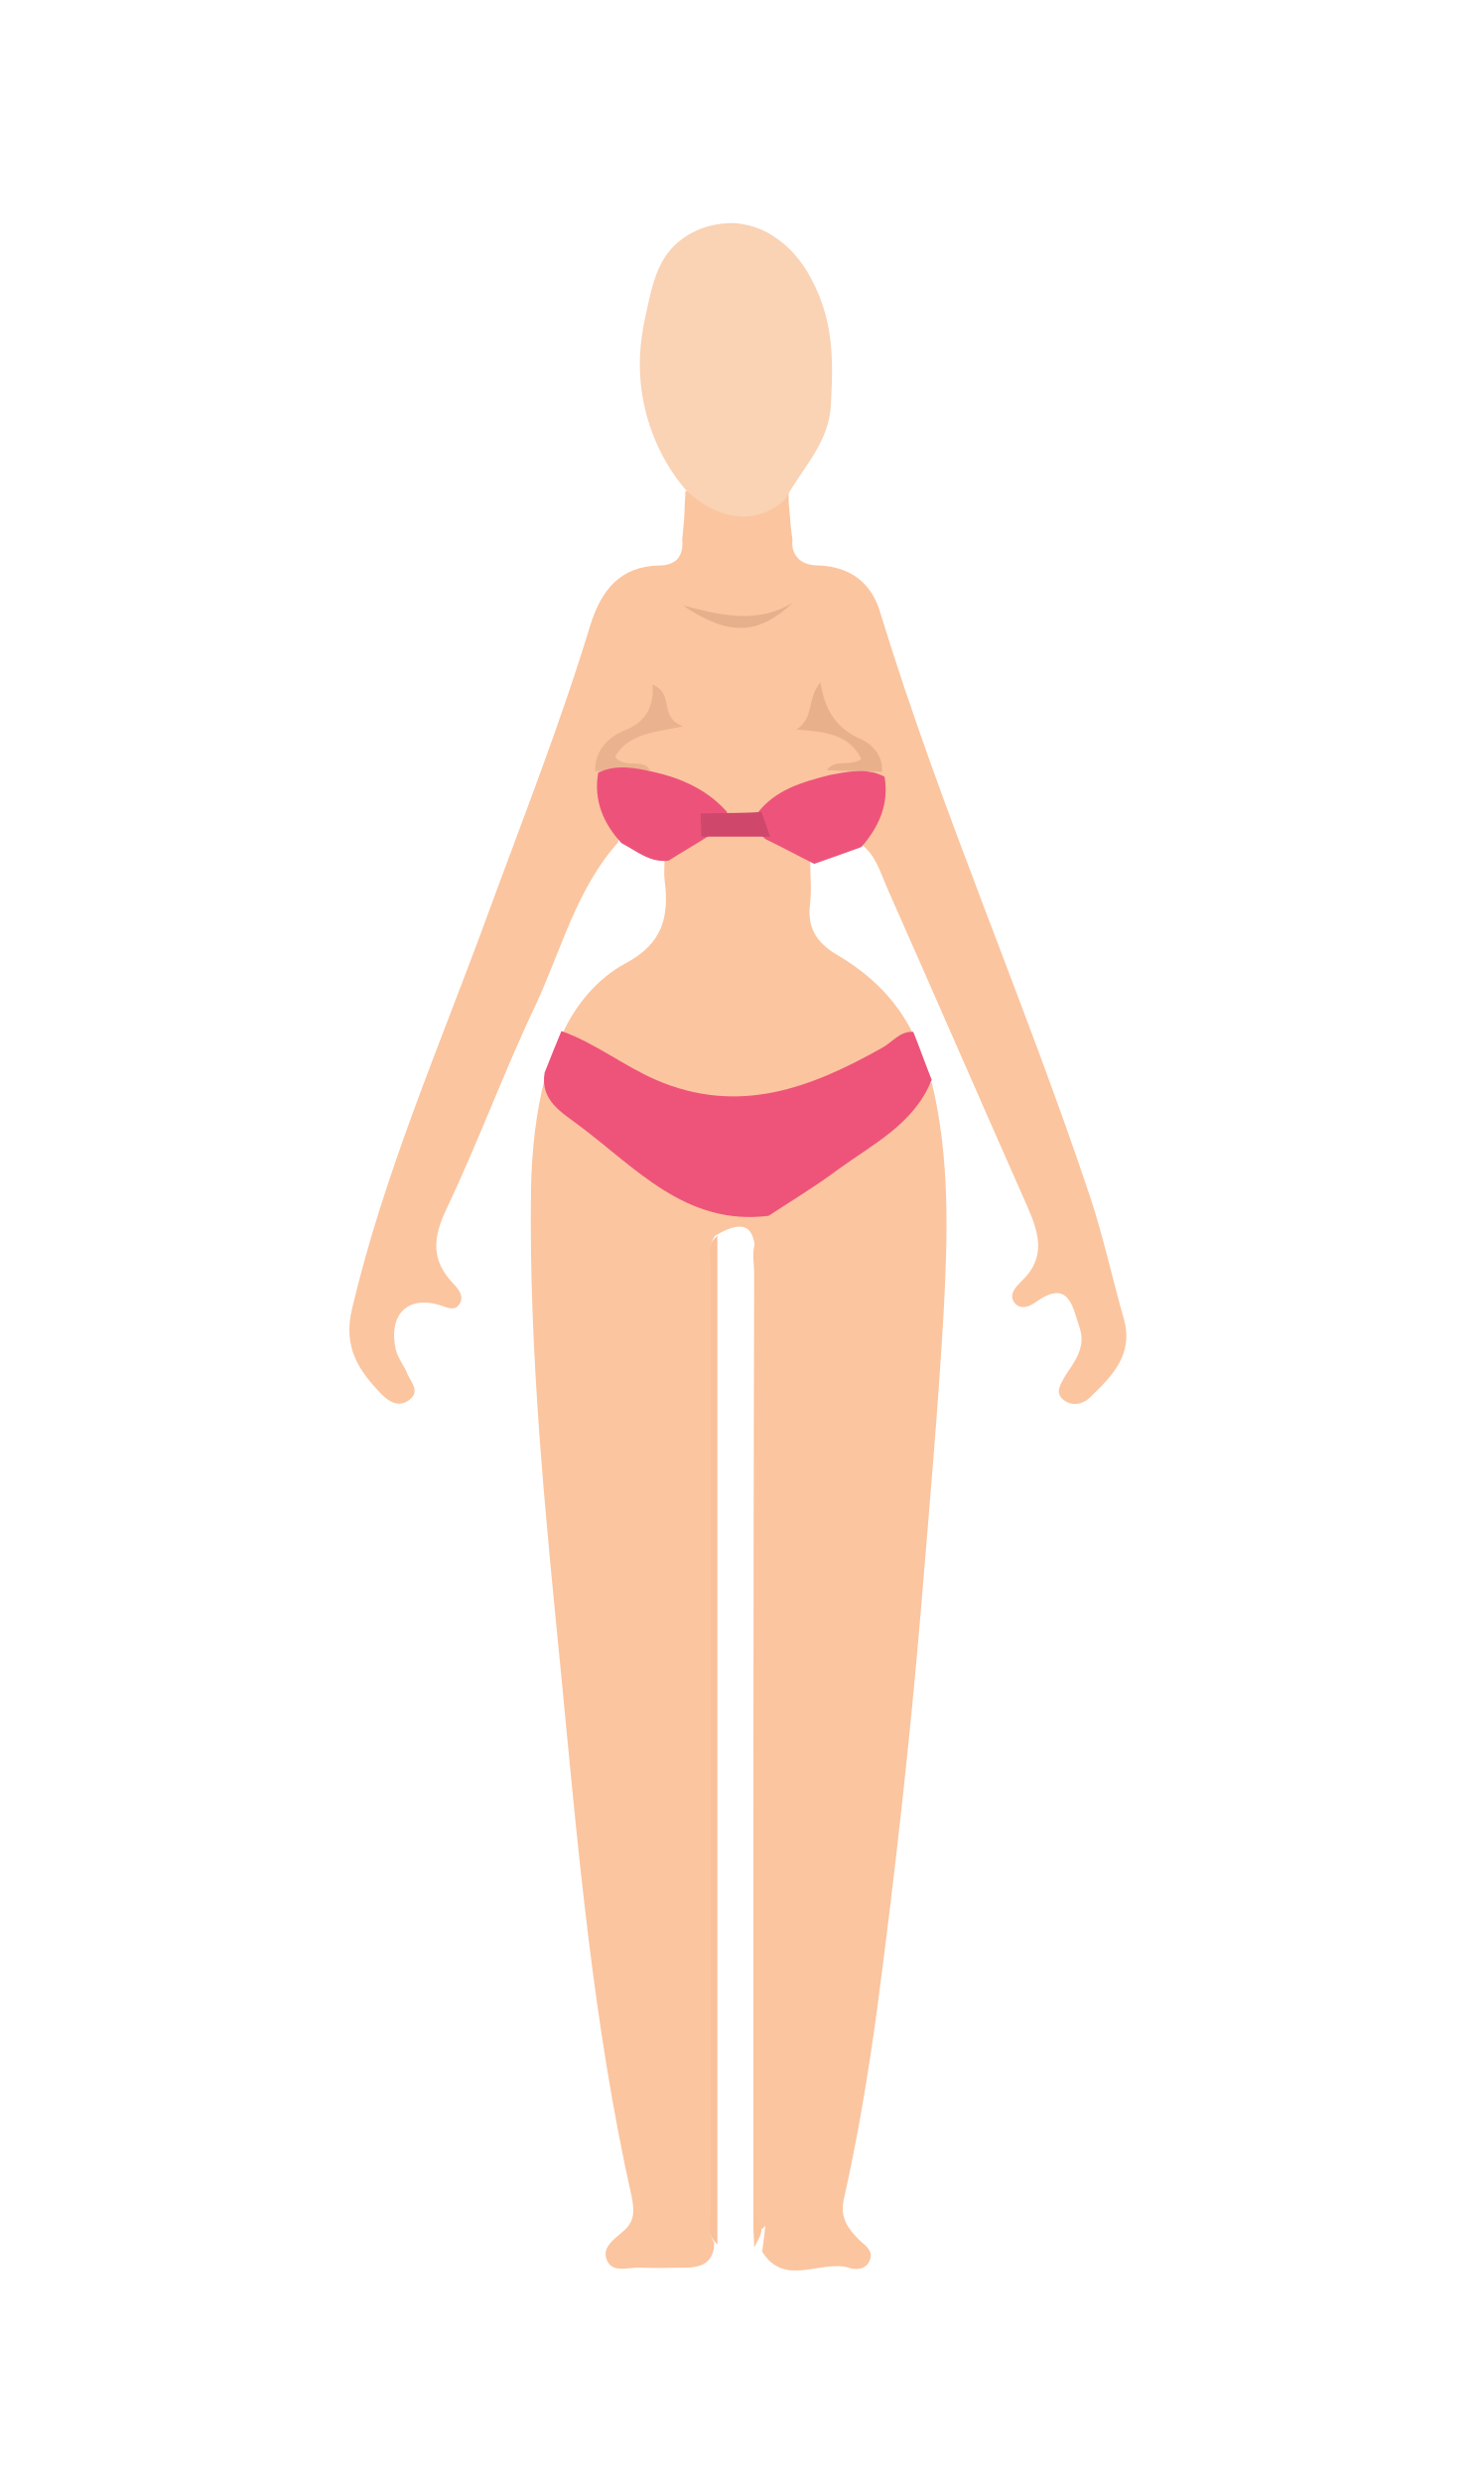
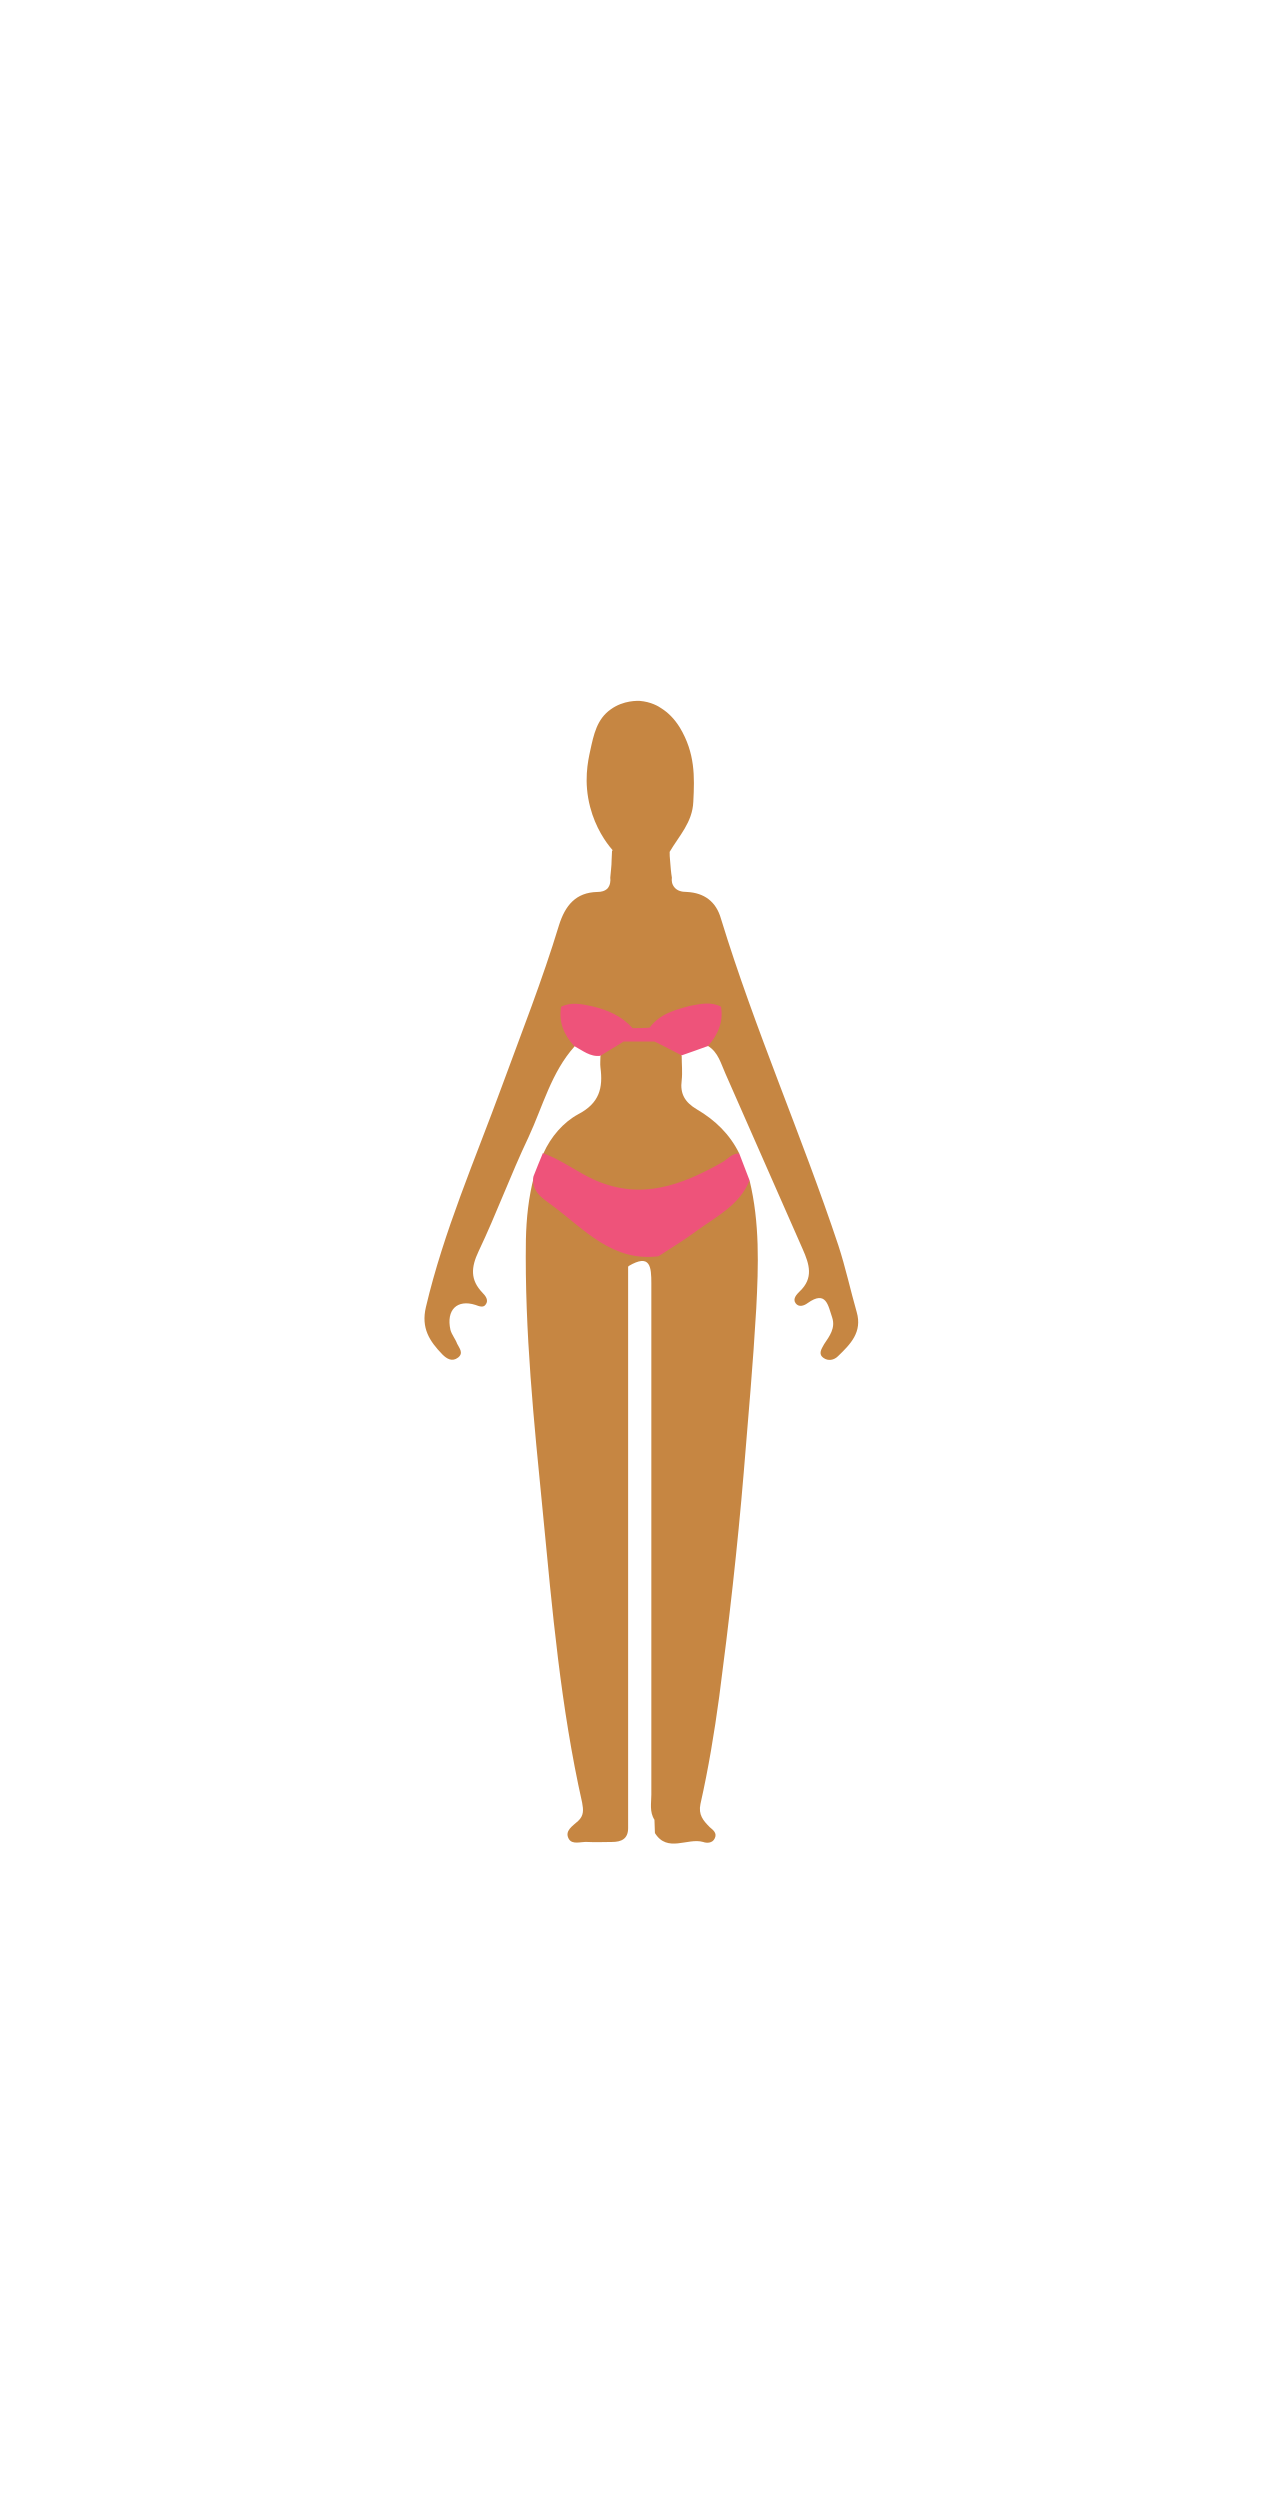
- <svg xmlns="http://www.w3.org/2000/svg" version="1.1" id="Layer_1" x="0px" y="0px" viewBox="0 0 185.5 310.3" style="enable-background:new 0 0 185.5 310.3;" xml:space="preserve">
-   <style type="text/css">
- 	.st0{fill:#FCC49B;}
- 	.st1{fill:#FAC099;}
- 	.st2{fill:#FBC59F;}
- 	.st3{fill:#FAD2B4;}
- 	.st4{fill:#EBB290;}
- 	.st5{fill:#E9B08C;}
- 	.st6{fill:#E6B08C;}
- 	.st7{fill:#EE537A;}
- 	.st8{fill:#EE547B;}
- 	.st9{fill:#ED537A;}
- 	.st10{fill:#CF486B;}
- </style>
-   <g>
-     <path class="st0" d="M95.3,154c2.1,34,0.5,68,1,102c0.1,7.6-1.7,15.2-1.1,22.8c0,0.7-0.6,1.5-0.9,2.2c0-0.9-0.1-1.9-0.1-2.8   c0-39.5,0-79,0.1-118.5C94.4,157.8,93.6,155.7,95.3,154z" />
-     <path class="st1" d="M89.7,280.6c-1.6-1.5-1-3.4-1-5.2c0-38.5,0-77.1,0-115.7c0-1.8-0.7-3.7,1-5.2   C89.7,196.6,89.7,238.6,89.7,280.6z" />
-     <g>
-       <path class="st2" d="M77.3,105.3c-5.2,5.8-7.1,13.4-10.3,20.3c-4,8.4-7.2,17.2-11.2,25.6c-1.7,3.6-1.9,6.4,0.9,9.3    c0.7,0.7,1.4,1.7,0.7,2.6c-0.5,0.8-1.5,0.4-2.3,0.1c-4.1-1.3-6.6,1.1-5.6,5.6c0.3,1.1,1.1,2,1.5,3.1c0.5,1,1.5,2.1,0.2,3.1    s-2.5,0.3-3.5-0.7c-2.9-3-4.8-5.9-3.7-10.6c4-17,11-33,17-49.4c4.4-12,9.1-23.9,12.8-36.1c1.4-4.5,3.8-7.4,8.6-7.5    c0.9,0,1.7-0.2,2.3-0.8c0.6-0.7,0.7-1.7,0.6-2.4c0.1-1.3,0.3-2.6,0.3-3.9c0-0.7,0.1-1.4,0.1-2.2c4.3,0,8.6,0.7,12.9,0    c0,0.7,0,1.5,0.1,2.3c0.1,1.3,0.2,2.6,0.4,3.8c-0.1,0.7,0,1.5,0.6,2.2s1.5,1,2.8,1c3.8,0.2,6.5,2.1,7.6,6    c7.6,24.8,18.1,48.6,26.3,73.2c1.6,4.9,2.7,10,4.1,14.9c1.3,4.5-1.4,7.2-4.2,9.9c-0.9,0.9-2.2,1.1-3.2,0.4c-1.3-0.9-0.5-2,0.1-3.1    c1.2-1.8,2.6-3.6,1.8-6c-0.9-2.6-1.3-6.2-5.5-3.2c-0.8,0.6-2,1-2.7,0s0.3-2,0.9-2.6c3.2-3,2.2-6.1,0.7-9.5    c-5.8-13.1-11.5-26.2-17.3-39.3c-1-2.2-1.6-4.8-3.9-6.2c-0.2-3,2.4-5.5,1.7-8.7c0.2-4.7-4.7-4.5-6.8-7.2c0,1.4,1,1.3,1.7,1.7    c1.7,0.9,4.4,1.5,4.4,3.6c0,2.6-3.1,1.6-4.7,2.7c-3.4,1-6.5,2.8-9.4,4.8c-1.2,0.4-2.4,0.4-3.6,0c-3.1-1.7-6-3.9-9.5-4.8    c-1.5-1-4.6-0.1-4.7-2.7c0-2.1,2.3-2.9,4.2-3.6c0.8-0.3,1.6-0.4,2-1.7c-2.4,2.6-7.2,2.5-6.9,7.2C75,99.7,77.5,102.2,77.3,105.3z" />
-       <path class="st2" d="M89.3,280.4c0,2.4-1.5,3.1-3.6,3.1c-1.8,0-3.7,0.1-5.5,0c-1.5-0.1-3.4,0.7-4.2-0.7c-1-1.8,0.9-2.9,2.1-4    c1.3-1.2,1.2-2.5,0.9-4.1c-4.8-21.4-6.7-43.2-8.8-65c-2-20.3-4.1-40.6-3.8-61.1c0.1-4.8,0.6-9.5,1.8-14.1    c7.6,9.1,16.5,16.1,28.8,17.5c1.3,1.3,0.8,2.7,0.4,4.1c-0.9,2.3-0.6,4.6-0.6,6.9c0,36,0,72,0,108.1c0,2.6,0.7,5.4-1.5,7.6    c-1.3-1.8-0.8-3.9-0.8-5.8c0-38.2,0-76.3,0-114.5c0-3.7-0.2-6.8-5.1-3.9c-0.9,1.4-0.5,2.9-0.5,4.4c0,39.1,0,78.2,0,117.2    C88.9,277.5,88.5,279,89.3,280.4z" />
-       <path class="st2" d="M96.3,154.4c1.1-0.8,0.9-1.4-0.1-2.1c-0.2-1.6,1.1-2.4,2.1-3c6.6-4,12.6-8.7,18.2-14c2.3,9.5,2,19.1,1.5,28.7    c-0.7,12.2-1.8,24.5-2.8,36.7c-1.4,16.8-3.3,33.6-5.5,50.3c-1.1,8.1-2.4,16-4.2,24c-0.5,2.4,0.6,3.7,2.1,5.2    c0.7,0.6,1.7,1.3,1.1,2.5c-0.5,1.1-1.8,1.1-2.6,0.8c-3.5-1-8,2.5-10.8-2c1-6.7,0.8-13.6,0.9-20.3c0.3-31.1,0.1-62.2,0.2-93.3    C96.4,163.3,95,158.9,96.3,154.4z" />
-       <path class="st2" d="M70.3,129.3c1.7-3.8,4.5-7,7.8-8.8c4.8-2.5,5.6-5.9,5-10.5c-0.1-0.8,0-1.7,0-2.5c1-2.4,3.2-3.3,5.5-4.1    c2.1-0.4,4.2-0.4,6.3-0.1c2.5,0.8,5.2,1.4,6.4,4.1c0,1.8,0.2,3.7,0,5.5c-0.4,3,0.7,4.9,3.4,6.5c4.1,2.4,7.4,5.6,9.5,9.9    C100.8,141.7,83.4,141.7,70.3,129.3z" />
-       <path class="st3" d="M85.8,61.3c-1.5-1.7-3.8-5-5-9.6c-1.5-5.7-0.5-10.3,0-12.6c0.8-3.7,1.5-7.1,4.6-9.3c2.9-2.1,6.1-1.9,6.5-1.9    c2.5,0.2,4.2,1.2,4.9,1.7c1.4,0.9,2.8,2.2,4.1,4.3c3.4,5.7,3.3,10.9,3,16.6c-0.2,4.9-3.6,8-5.7,11.9c-0.7,0.7-1.9,1.6-3.6,2    C89.9,65.5,86,61.5,85.8,61.3z" />
-       <path class="st4" d="M81.3,96.3c-2.3,0-4.6,0.1-6.9,0.1c0-2.5,1.5-4.1,3.5-5c2.6-1,3.9-2.7,3.7-5.8c2.8,1.1,0.7,4.1,3.8,5.2    c-3.7,0.8-6.8,0.9-8.5,3.8C78.1,96.2,80.4,94.7,81.3,96.3z" />
-       <path class="st5" d="M110.3,96.5c-2.3-0.1-4.6-0.1-6.9-0.2c1-1.5,2.9-0.4,4.3-1.4c-1.5-3.1-4.4-3.4-8.1-3.7c2.3-1.5,1.2-3.8,3-5.9    c0.5,3.5,2,5.7,4.8,7C108.9,92.9,110.4,94.3,110.3,96.5z" />
-       <path class="st6" d="M85.4,75.7c4.7,1.2,9.3,2.4,13.8-0.4C94.8,79.4,91.2,79.6,85.4,75.7z" />
-     </g>
-   </g>
-   <g>
-     <path class="st7" d="M70.2,128.9c4.2,1.5,7.7,4.3,11.8,6.1c10.4,4.5,19.4,1,28.3-4c1.3-0.7,2.2-2.1,3.9-2c0.8,2,1.5,4,2.3,6   c-2.2,5.5-7.3,8-11.7,11.2c-2.8,2.1-5.8,3.9-8.7,5.8c-10.3,1.3-16.6-6-23.7-11.3c-2.1-1.6-4.9-3.1-4.3-6.6   C68.8,132.3,69.5,130.6,70.2,128.9z" />
-     <path class="st8" d="M101.8,108c-2-1-4-2.1-6.1-3.1c-0.9-0.9-1.9-1.6-1.1-3.1c2.3-3.1,5.7-4,9.1-4.9c2.3-0.4,4.6-1,6.9,0.2   c0.6,3.4-0.7,6.3-2.9,8.8C105.8,106.6,103.8,107.3,101.8,108z" />
-     <path class="st9" d="M88.8,104.4c-1.7,1.1-3.5,2.1-5.2,3.2c-2.3,0.3-4-1.2-5.9-2.2c-2.3-2.5-3.5-5.4-2.9-8.8   c2.3-1.1,4.6-0.6,6.9-0.1c3.5,0.8,6.7,2.2,9.2,5C90.9,102.9,90.1,103.8,88.8,104.4z" />
-     <path class="st10" d="M87.7,104.6c-0.1-1.9,0-1-0.1-2.9c3.1-0.1,5.2,0,7.6-0.2c0.4,1,0.7,2,1.1,3.1L87.7,104.6z" />
-   </g>
+ <svg xmlns="http://www.w3.org/2000/svg" xml:space="preserve" style="enable-background:new 0 0 288 560;" viewBox="0 0 288 560" y="0px" x="0px" id="Layer_1" version="1.1">
+   <defs id="defs855" />
+   <path style="fill:#c68642" id="path824" d="M 143.301 157 C 142.901 157 139.701 156.8 136.801 158.9 C 133.701 161.1 132.999 164.499 132.199 168.199 C 131.699 170.499 130.699 175.101 132.199 180.801 C 133.399 185.401 135.699 188.7 137.199 190.4 C 137.207 190.408 137.299 190.489 137.316 190.506 C 137.244 190.505 137.172 190.5 137.1 190.5 C 137.1 191.3 137 191.999 137 192.699 C 137 193.999 136.799 195.3 136.699 196.6 C 136.799 197.3 136.7 198.3 136.1 199 C 135.5 199.6 134.701 199.801 133.801 199.801 C 129.001 199.901 126.599 202.801 125.199 207.301 C 121.499 219.501 116.8 231.4 112.4 243.4 C 106.4 259.8 99.4 275.801 95.4 292.801 C 94.3 297.501 96.2 300.4 99.1 303.4 C 100.1 304.4 101.3 305.1 102.6 304.1 C 103.9 303.1 102.9 302 102.4 301 C 102 299.9 101.2 299 100.9 297.9 C 99.9 293.4 102.4 291.001 106.5 292.301 C 107.3 292.601 108.301 292.999 108.801 292.199 C 109.501 291.299 108.8 290.3 108.1 289.6 C 105.3 286.7 105.499 283.901 107.199 280.301 C 111.199 271.901 114.4 263.099 118.4 254.699 C 121.6 247.799 123.499 240.2 128.699 234.4 C 128.899 231.3 126.4 228.8 127 225.6 C 126.997 225.558 127.002 225.523 127 225.482 C 127.635 225.474 128.269 225.469 128.904 225.455 C 129.967 225.883 131.481 225.788 132.4 226.4 C 135.9 227.3 138.8 229.499 141.9 231.199 C 143.1 231.599 144.3 231.599 145.5 231.199 C 148.4 229.199 151.5 227.4 154.9 226.4 C 155.81 225.775 157.192 225.816 158.227 225.5 C 158.917 225.515 159.608 225.538 160.299 225.559 C 160.298 225.573 160.301 225.585 160.301 225.6 C 161.001 228.8 158.4 231.301 158.6 234.301 C 160.9 235.701 161.5 238.3 162.5 240.5 C 168.3 253.6 174.001 266.701 179.801 279.801 C 181.301 283.201 182.3 286.301 179.1 289.301 C 178.5 289.901 177.499 290.9 178.199 291.9 C 178.899 292.9 180.1 292.5 180.9 291.9 C 185.1 288.9 185.5 292.5 186.4 295.1 C 187.2 297.5 185.8 299.3 184.6 301.1 C 184 302.2 183.2 303.299 184.5 304.199 C 185.5 304.899 186.799 304.701 187.699 303.801 C 190.499 301.101 193.2 298.4 191.9 293.9 C 190.5 289 189.401 283.9 187.801 279 C 179.601 254.4 169.1 230.601 161.5 205.801 C 160.4 201.901 157.7 200.001 153.9 199.801 C 152.6 199.801 151.7 199.501 151.1 198.801 C 150.5 198.101 150.4 197.3 150.5 196.6 C 150.3 195.4 150.2 194.101 150.1 192.801 C 150.014 192.113 150.006 191.437 150.004 190.812 C 152.109 187.229 155.113 184.205 155.301 179.6 C 155.601 173.9 155.701 168.7 152.301 163 C 151.001 160.9 149.599 159.599 148.199 158.699 C 147.499 158.199 145.801 157.2 143.301 157 z M 143.15 232.188 C 142.1 232.2 141.05 232.3 140 232.5 C 137.7 233.3 135.5 234.2 134.5 236.6 C 134.5 237.4 134.4 238.3 134.5 239.1 C 135.1 243.7 134.3 247.1 129.5 249.6 C 126.2 251.4 123.399 254.6 121.699 258.4 C 134.799 270.8 152.2 270.8 165.6 258.4 C 163.5 254.1 160.2 250.9 156.1 248.5 C 153.4 246.9 152.299 245 152.699 242 C 152.899 240.2 152.699 238.3 152.699 236.5 C 151.499 233.8 148.801 233.2 146.301 232.4 C 145.251 232.25 144.2 232.175 143.15 232.188 z M 119.6 263.6 C 118.4 268.2 117.901 272.899 117.801 277.699 C 117.501 298.199 119.6 318.501 121.6 338.801 C 123.7 360.601 125.6 382.401 130.4 403.801 C 130.7 405.401 130.8 406.7 129.5 407.9 C 128.3 409 126.4 410.1 127.4 411.9 C 128.2 413.3 130.1 412.5 131.6 412.6 C 133.4 412.7 135.3 412.6 137.1 412.6 C 139.2 412.6 140.699 411.9 140.699 409.5 L 140.699 283.791 C 140.735 283.727 140.76 283.663 140.801 283.6 C 145.701 280.7 145.9 283.8 145.9 287.5 L 145.9 402 C 145.9 403.842 145.445 405.869 146.6 407.631 C 146.6 407.654 146.6 407.676 146.6 407.699 C 146.6 408.599 146.699 409.6 146.699 410.5 C 146.704 410.489 146.712 410.477 146.717 410.467 C 146.71 410.511 146.706 410.555 146.699 410.6 C 149.499 415.1 154 411.6 157.5 412.6 C 158.3 412.9 159.6 412.901 160.1 411.801 C 160.7 410.601 159.7 409.901 159 409.301 C 157.5 407.801 156.4 406.5 156.9 404.1 C 158.7 396.1 160 388.2 161.1 380.1 C 163.3 363.4 165.2 346.601 166.6 329.801 C 167.6 317.601 168.7 305.3 169.4 293.1 C 169.9 283.5 170.2 273.9 167.9 264.4 C 162.3 269.7 156.299 274.4 149.699 278.4 C 148.791 278.945 147.649 279.661 147.594 280.984 C 135.714 279.374 127.031 272.497 119.6 263.6 z " />
+   <path id="path832" d="m 158.051,224.801 c -1.15,0.05 -2.301,0.3 -3.451,0.5 -3.4,0.9 -6.8,1.8 -9.1,4.9 -7.6e-4,0.001 -0.001,0.002 -0.002,0.004 -1.26,0.092 -2.432,0.096 -3.697,0.096 l -0.041,0.059 c -2.494,-2.771 -5.678,-4.163 -9.16,-4.959 -2.3,-0.5 -4.6,-1 -6.9,0.1 -0.6,3.4 0.6,6.301 2.9,8.801 1.9,1 3.6,2.499 5.9,2.199 1.7,-1.1 3.499,-2.099 5.199,-3.199 h 6.9 c 2.1,1 4.1,2.1 6.1,3.1 2,-0.7 4,-1.4 5.9,-2.1 2.2,-2.5 3.5,-5.401 2.9,-8.801 -1.15,-0.6 -2.299,-0.749 -3.449,-0.699 z m -36.451,33.5 c -0.7,1.7 -1.4,3.399 -2.1,5.199 -0.6,3.5 2.201,5.002 4.301,6.602 7.1,5.3 13.399,12.599 23.699,11.299 2.9,-1.9 5.899,-3.699 8.699,-5.799 4.4,-3.2 9.501,-5.701 11.701,-11.201 -0.8,-2 -1.501,-4 -2.301,-6 -1.7,-0.1 -2.6,1.3 -3.9,2 -8.9,5 -17.899,8.5 -28.299,4 -4.1,-1.8 -7.601,-4.6 -11.801,-6.1 z" style="fill:#ee537a" />
</svg>
